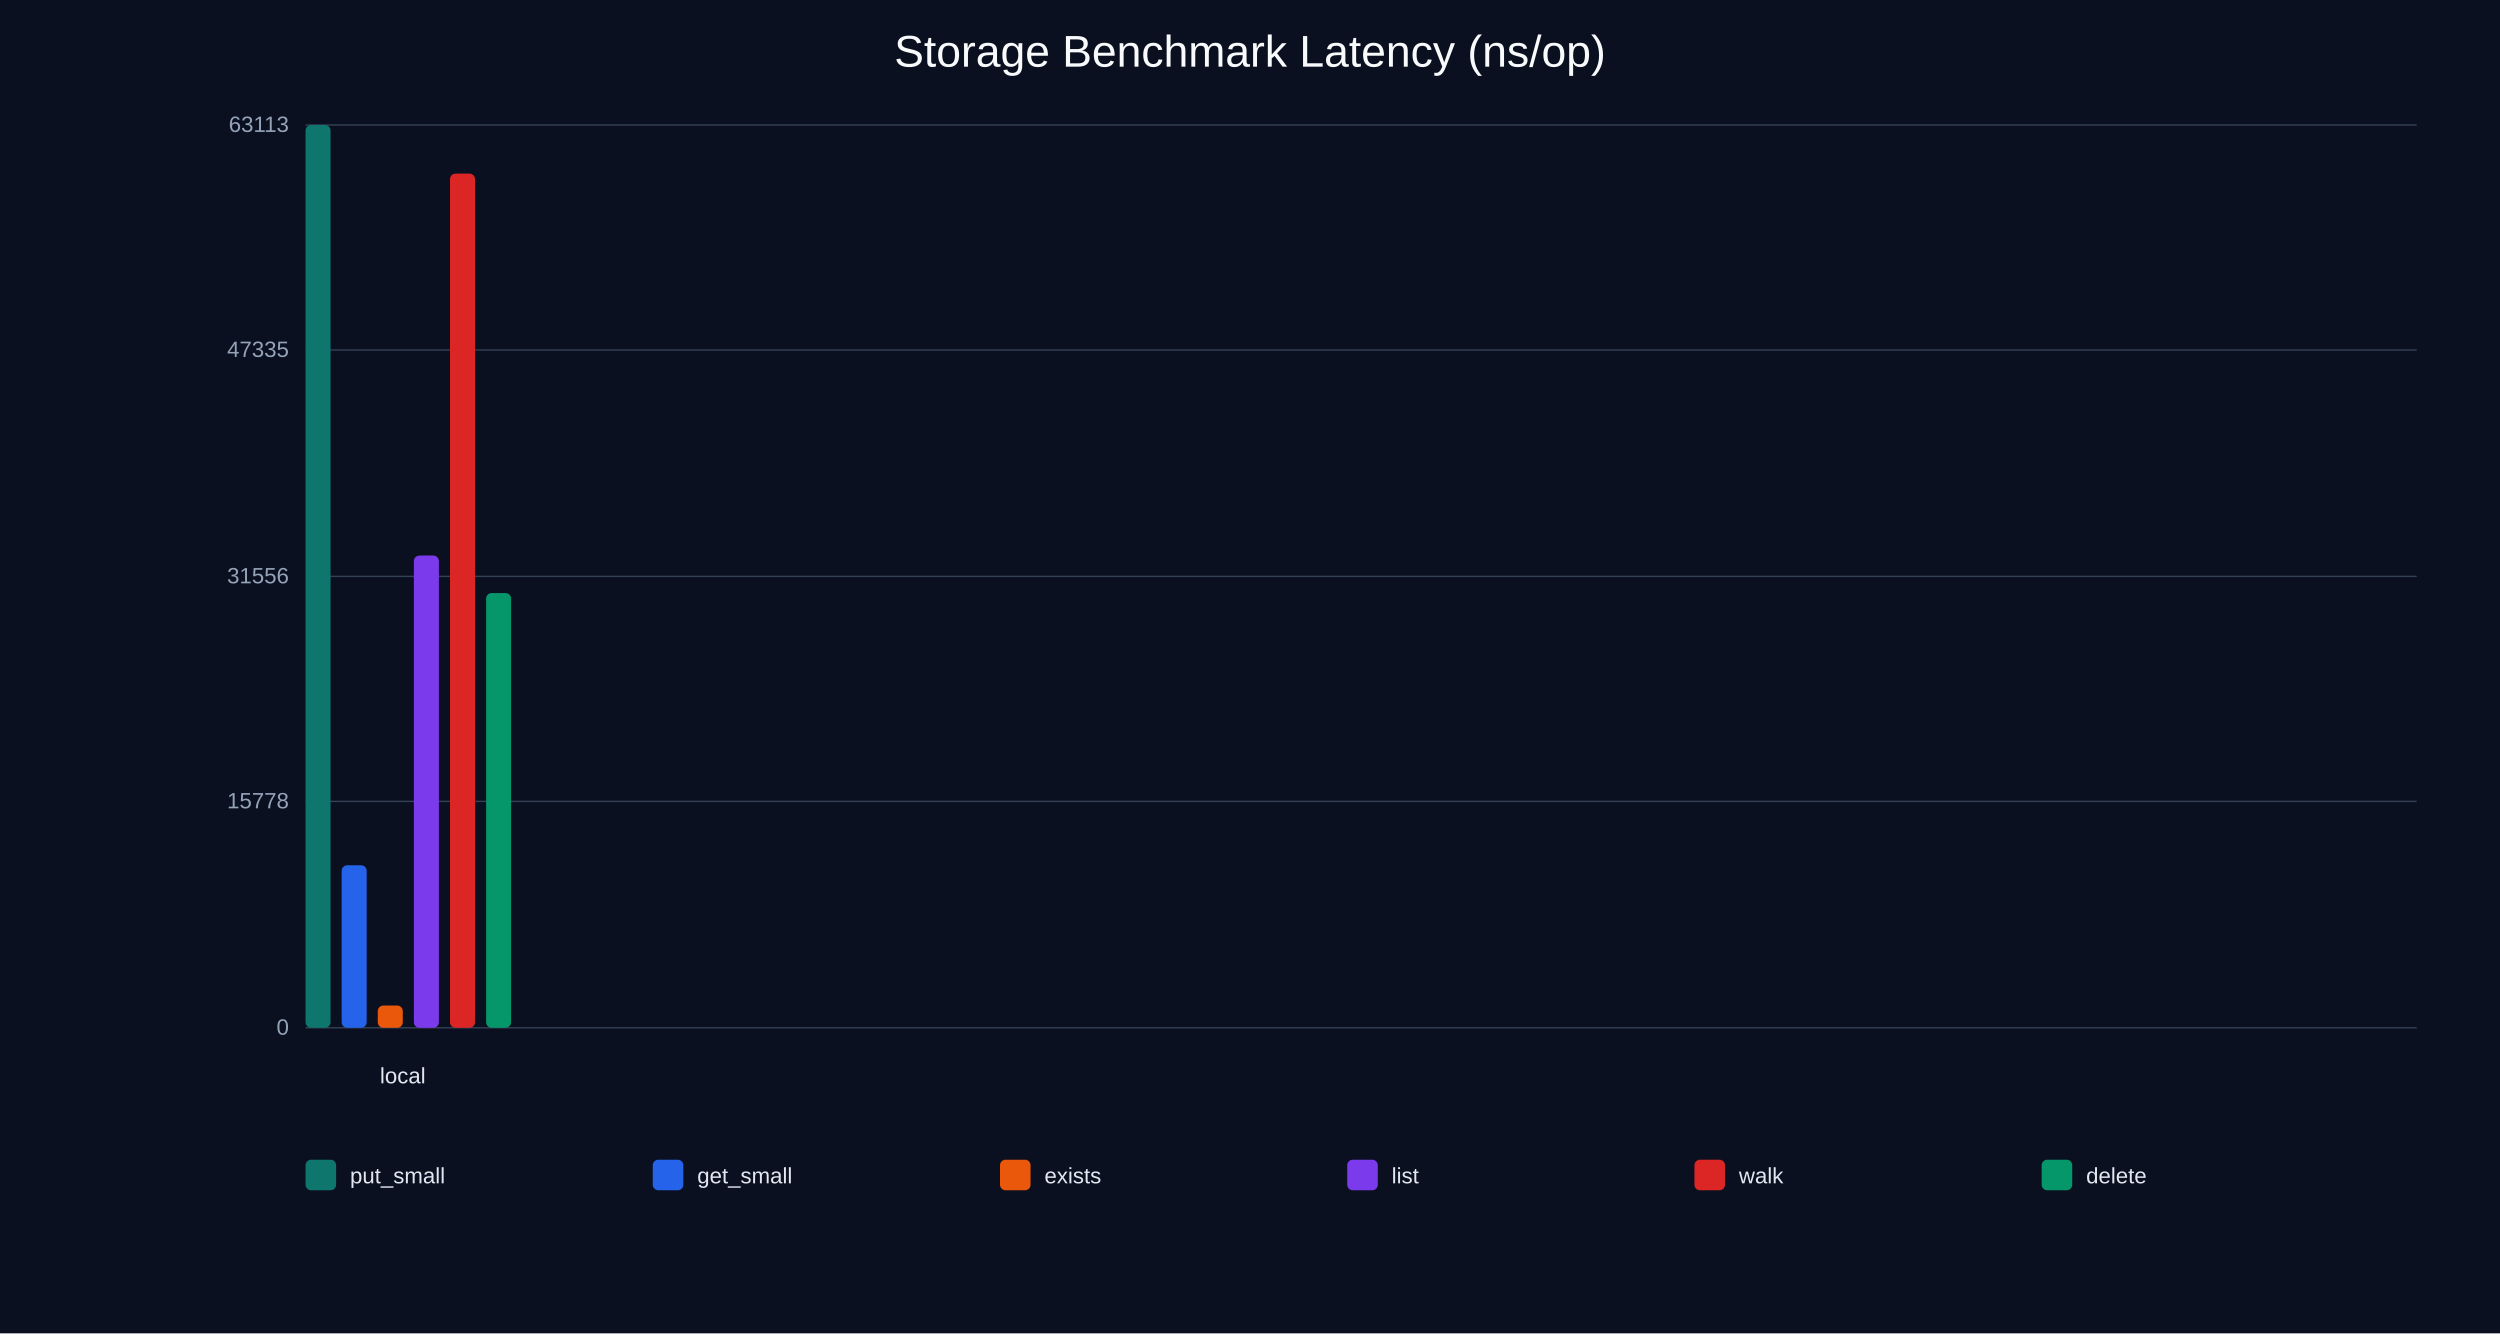
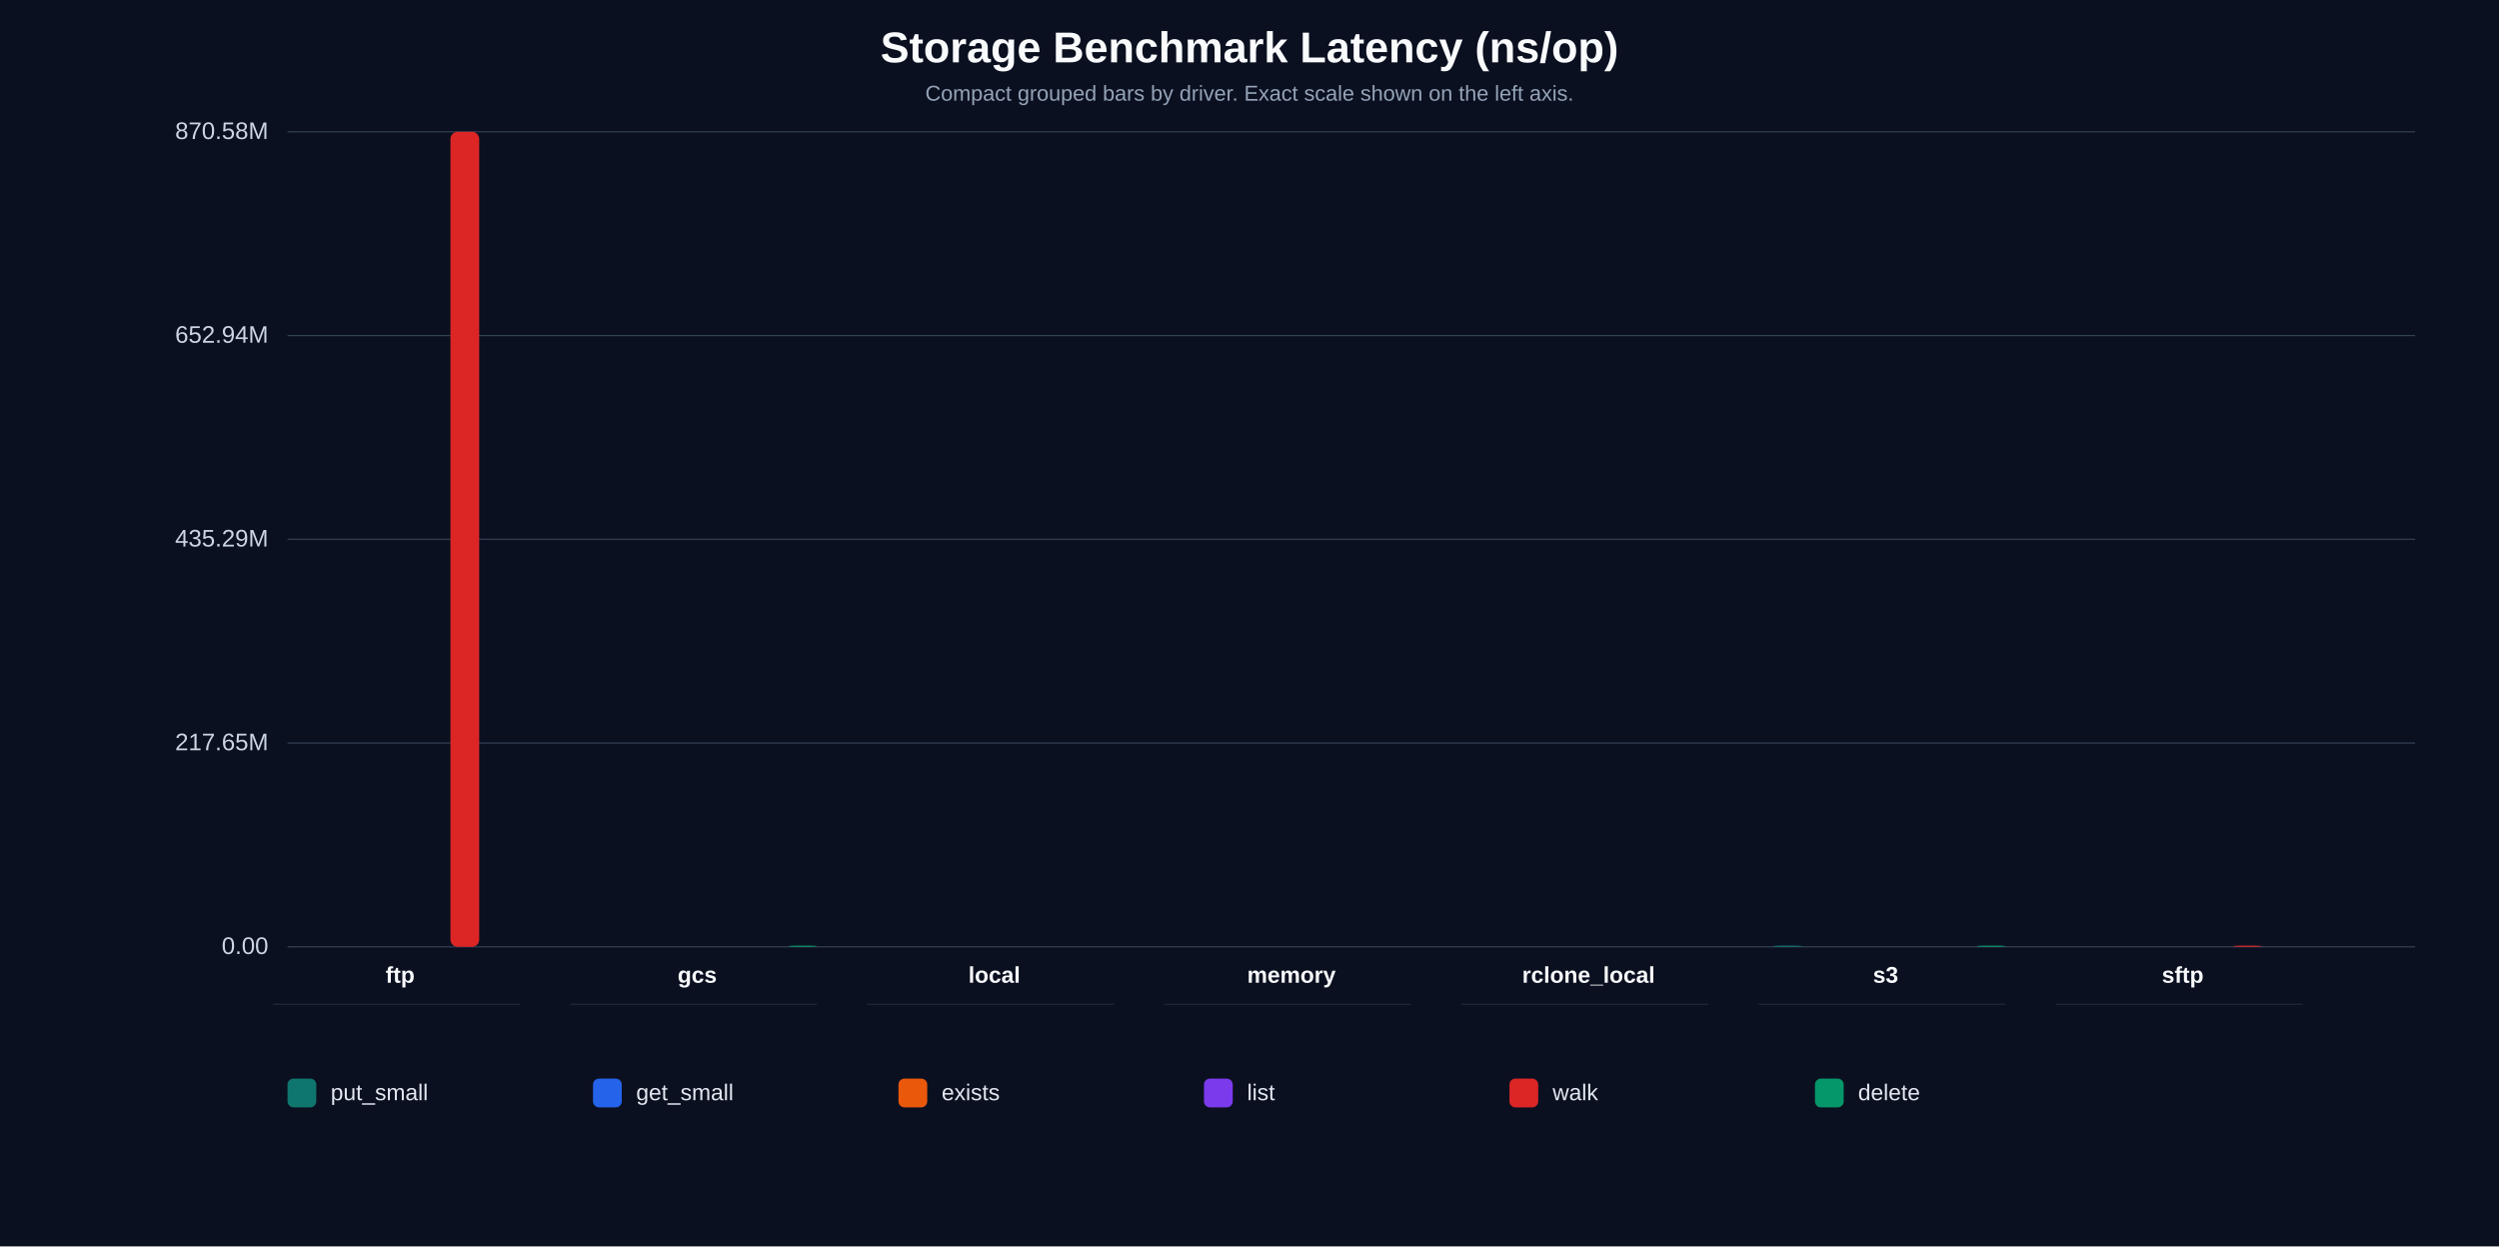
- <svg xmlns="http://www.w3.org/2000/svg" width="1800" height="960" viewBox="0 0 1800 960">
+ <svg xmlns="http://www.w3.org/2000/svg" width="2086" height="1040" viewBox="0 0 2086 1040">
  <rect width="100%" height="100%" fill="#0b1020" />
-   <text x="900" y="48" text-anchor="middle" fill="#f8fafc" font-size="32" font-family="Arial, sans-serif">Storage Benchmark Latency (ns/op)</text>
-   <line x1="220" y1="90" x2="1740" y2="90" stroke="#334155" stroke-width="1" />
-   <text x="208" y="95" fill="#94a3b8" font-size="16" text-anchor="end" font-family="Arial, sans-serif">63113</text>
-   <line x1="220" y1="252" x2="1740" y2="252" stroke="#334155" stroke-width="1" />
-   <text x="208" y="257" fill="#94a3b8" font-size="16" text-anchor="end" font-family="Arial, sans-serif">47335</text>
-   <line x1="220" y1="415" x2="1740" y2="415" stroke="#334155" stroke-width="1" />
-   <text x="208" y="420" fill="#94a3b8" font-size="16" text-anchor="end" font-family="Arial, sans-serif">31556</text>
-   <line x1="220" y1="577" x2="1740" y2="577" stroke="#334155" stroke-width="1" />
-   <text x="208" y="582" fill="#94a3b8" font-size="16" text-anchor="end" font-family="Arial, sans-serif">15778</text>
-   <line x1="220" y1="740" x2="1740" y2="740" stroke="#334155" stroke-width="1" />
-   <text x="208" y="745" fill="#94a3b8" font-size="16" text-anchor="end" font-family="Arial, sans-serif">0</text>
-   <rect x="220" y="90" width="18" height="650" rx="4" fill="#0f766e" />
-   <rect x="246" y="623" width="18" height="117" rx="4" fill="#2563eb" />
-   <rect x="272" y="724" width="18" height="16" rx="4" fill="#ea580c" />
-   <rect x="298" y="400" width="18" height="340" rx="4" fill="#7c3aed" />
-   <rect x="324" y="125" width="18" height="615" rx="4" fill="#dc2626" />
-   <rect x="350" y="427" width="18" height="313" rx="4" fill="#059669" />
-   <text x="290" y="780" fill="#e2e8f0" font-size="16" text-anchor="middle" font-family="Arial, sans-serif">local</text>
-   <rect x="220" y="835" width="22" height="22" rx="4" fill="#0f766e" />
-   <text x="252" y="852" fill="#e2e8f0" font-size="16" font-family="Arial, sans-serif">put_small</text>
-   <rect x="470" y="835" width="22" height="22" rx="4" fill="#2563eb" />
-   <text x="502" y="852" fill="#e2e8f0" font-size="16" font-family="Arial, sans-serif">get_small</text>
-   <rect x="720" y="835" width="22" height="22" rx="4" fill="#ea580c" />
-   <text x="752" y="852" fill="#e2e8f0" font-size="16" font-family="Arial, sans-serif">exists</text>
-   <rect x="970" y="835" width="22" height="22" rx="4" fill="#7c3aed" />
-   <text x="1002" y="852" fill="#e2e8f0" font-size="16" font-family="Arial, sans-serif">list</text>
-   <rect x="1220" y="835" width="22" height="22" rx="4" fill="#dc2626" />
-   <text x="1252" y="852" fill="#e2e8f0" font-size="16" font-family="Arial, sans-serif">walk</text>
-   <rect x="1470" y="835" width="22" height="22" rx="4" fill="#059669" />
-   <text x="1502" y="852" fill="#e2e8f0" font-size="16" font-family="Arial, sans-serif">delete</text>
+   <text x="1043" y="52" text-anchor="middle" fill="#f8fafc" font-size="36" font-family="Arial, sans-serif" font-weight="700">Storage Benchmark Latency (ns/op)</text>
+   <text x="1043" y="84" text-anchor="middle" fill="#94a3b8" font-size="18" font-family="Arial, sans-serif">Compact grouped bars by driver. Exact scale shown on the left axis.</text>
+   <line x1="240" y1="110" x2="2016" y2="110" stroke="#334155" stroke-width="1" />
+   <text x="224" y="116" fill="#cbd5e1" font-size="20" text-anchor="end" font-family="Arial, sans-serif">870.58M</text>
+   <line x1="240" y1="280" x2="2016" y2="280" stroke="#334155" stroke-width="1" />
+   <text x="224" y="286" fill="#cbd5e1" font-size="20" text-anchor="end" font-family="Arial, sans-serif">652.94M</text>
+   <line x1="240" y1="450" x2="2016" y2="450" stroke="#334155" stroke-width="1" />
+   <text x="224" y="456" fill="#cbd5e1" font-size="20" text-anchor="end" font-family="Arial, sans-serif">435.29M</text>
+   <line x1="240" y1="620" x2="2016" y2="620" stroke="#334155" stroke-width="1" />
+   <text x="224" y="626" fill="#cbd5e1" font-size="20" text-anchor="end" font-family="Arial, sans-serif">217.65M</text>
+   <line x1="240" y1="790" x2="2016" y2="790" stroke="#334155" stroke-width="1" />
+   <text x="224" y="796" fill="#cbd5e1" font-size="20" text-anchor="end" font-family="Arial, sans-serif">0.00</text>
+   <rect x="240" y="790" width="24" height="0" rx="6" fill="#0f766e" />
+   <rect x="274" y="790" width="24" height="0" rx="6" fill="#2563eb" />
+   <rect x="308" y="790" width="24" height="0" rx="6" fill="#ea580c" />
+   <rect x="342" y="790" width="24" height="0" rx="6" fill="#7c3aed" />
+   <rect x="376" y="110" width="24" height="680" rx="6" fill="#dc2626" />
+   <rect x="410" y="790" width="24" height="0" rx="6" fill="#059669" />
+   <text x="334" y="820" fill="#f8fafc" font-size="19" text-anchor="middle" font-family="Arial, sans-serif" font-weight="700">ftp</text>
+   <line x1="228" y1="838" x2="434" y2="838" stroke="#1e293b" stroke-width="1" />
+   <rect x="488" y="790" width="24" height="0" rx="6" fill="#0f766e" />
+   <rect x="522" y="790" width="24" height="0" rx="6" fill="#2563eb" />
+   <rect x="556" y="790" width="24" height="0" rx="6" fill="#ea580c" />
+   <rect x="590" y="790" width="24" height="0" rx="6" fill="#7c3aed" />
+   <rect x="624" y="790" width="24" height="0" rx="6" fill="#dc2626" />
+   <rect x="658" y="789" width="24" height="1" rx="6" fill="#059669" />
+   <text x="582" y="820" fill="#f8fafc" font-size="19" text-anchor="middle" font-family="Arial, sans-serif" font-weight="700">gcs</text>
+   <line x1="476" y1="838" x2="682" y2="838" stroke="#1e293b" stroke-width="1" />
+   <rect x="736" y="790" width="24" height="0" rx="6" fill="#0f766e" />
+   <rect x="770" y="790" width="24" height="0" rx="6" fill="#2563eb" />
+   <rect x="804" y="790" width="24" height="0" rx="6" fill="#ea580c" />
+   <rect x="838" y="790" width="24" height="0" rx="6" fill="#7c3aed" />
+   <rect x="872" y="790" width="24" height="0" rx="6" fill="#dc2626" />
+   <rect x="906" y="790" width="24" height="0" rx="6" fill="#059669" />
+   <text x="830" y="820" fill="#f8fafc" font-size="19" text-anchor="middle" font-family="Arial, sans-serif" font-weight="700">local</text>
+   <line x1="724" y1="838" x2="930" y2="838" stroke="#1e293b" stroke-width="1" />
+   <rect x="984" y="790" width="24" height="0" rx="6" fill="#0f766e" />
+   <rect x="1018" y="790" width="24" height="0" rx="6" fill="#2563eb" />
+   <rect x="1052" y="790" width="24" height="0" rx="6" fill="#ea580c" />
+   <rect x="1086" y="790" width="24" height="0" rx="6" fill="#7c3aed" />
+   <rect x="1120" y="790" width="24" height="0" rx="6" fill="#dc2626" />
+   <rect x="1154" y="790" width="24" height="0" rx="6" fill="#059669" />
+   <text x="1078" y="820" fill="#f8fafc" font-size="19" text-anchor="middle" font-family="Arial, sans-serif" font-weight="700">memory</text>
+   <line x1="972" y1="838" x2="1178" y2="838" stroke="#1e293b" stroke-width="1" />
+   <rect x="1232" y="790" width="24" height="0" rx="6" fill="#0f766e" />
+   <rect x="1266" y="790" width="24" height="0" rx="6" fill="#2563eb" />
+   <rect x="1300" y="790" width="24" height="0" rx="6" fill="#ea580c" />
+   <rect x="1334" y="790" width="24" height="0" rx="6" fill="#7c3aed" />
+   <rect x="1368" y="790" width="24" height="0" rx="6" fill="#dc2626" />
+   <rect x="1402" y="790" width="24" height="0" rx="6" fill="#059669" />
+   <text x="1326" y="820" fill="#f8fafc" font-size="19" text-anchor="middle" font-family="Arial, sans-serif" font-weight="700">rclone_local</text>
+   <line x1="1220" y1="838" x2="1426" y2="838" stroke="#1e293b" stroke-width="1" />
+   <rect x="1480" y="789" width="24" height="1" rx="6" fill="#0f766e" />
+   <rect x="1514" y="790" width="24" height="0" rx="6" fill="#2563eb" />
+   <rect x="1548" y="790" width="24" height="0" rx="6" fill="#ea580c" />
+   <rect x="1582" y="790" width="24" height="0" rx="6" fill="#7c3aed" />
+   <rect x="1616" y="790" width="24" height="0" rx="6" fill="#dc2626" />
+   <rect x="1650" y="789" width="24" height="1" rx="6" fill="#059669" />
+   <text x="1574" y="820" fill="#f8fafc" font-size="19" text-anchor="middle" font-family="Arial, sans-serif" font-weight="700">s3</text>
+   <line x1="1468" y1="838" x2="1674" y2="838" stroke="#1e293b" stroke-width="1" />
+   <rect x="1728" y="790" width="24" height="0" rx="6" fill="#0f766e" />
+   <rect x="1762" y="790" width="24" height="0" rx="6" fill="#2563eb" />
+   <rect x="1796" y="790" width="24" height="0" rx="6" fill="#ea580c" />
+   <rect x="1830" y="790" width="24" height="0" rx="6" fill="#7c3aed" />
+   <rect x="1864" y="789" width="24" height="1" rx="6" fill="#dc2626" />
+   <rect x="1898" y="790" width="24" height="0" rx="6" fill="#059669" />
+   <text x="1822" y="820" fill="#f8fafc" font-size="19" text-anchor="middle" font-family="Arial, sans-serif" font-weight="700">sftp</text>
+   <line x1="1716" y1="838" x2="1922" y2="838" stroke="#1e293b" stroke-width="1" />
+   <rect x="240" y="900" width="24" height="24" rx="5" fill="#0f766e" />
+   <text x="276" y="918" fill="#e2e8f0" font-size="19" font-family="Arial, sans-serif">put_small</text>
+   <rect x="495" y="900" width="24" height="24" rx="5" fill="#2563eb" />
+   <text x="531" y="918" fill="#e2e8f0" font-size="19" font-family="Arial, sans-serif">get_small</text>
+   <rect x="750" y="900" width="24" height="24" rx="5" fill="#ea580c" />
+   <text x="786" y="918" fill="#e2e8f0" font-size="19" font-family="Arial, sans-serif">exists</text>
+   <rect x="1005" y="900" width="24" height="24" rx="5" fill="#7c3aed" />
+   <text x="1041" y="918" fill="#e2e8f0" font-size="19" font-family="Arial, sans-serif">list</text>
+   <rect x="1260" y="900" width="24" height="24" rx="5" fill="#dc2626" />
+   <text x="1296" y="918" fill="#e2e8f0" font-size="19" font-family="Arial, sans-serif">walk</text>
+   <rect x="1515" y="900" width="24" height="24" rx="5" fill="#059669" />
+   <text x="1551" y="918" fill="#e2e8f0" font-size="19" font-family="Arial, sans-serif">delete</text>
</svg>
